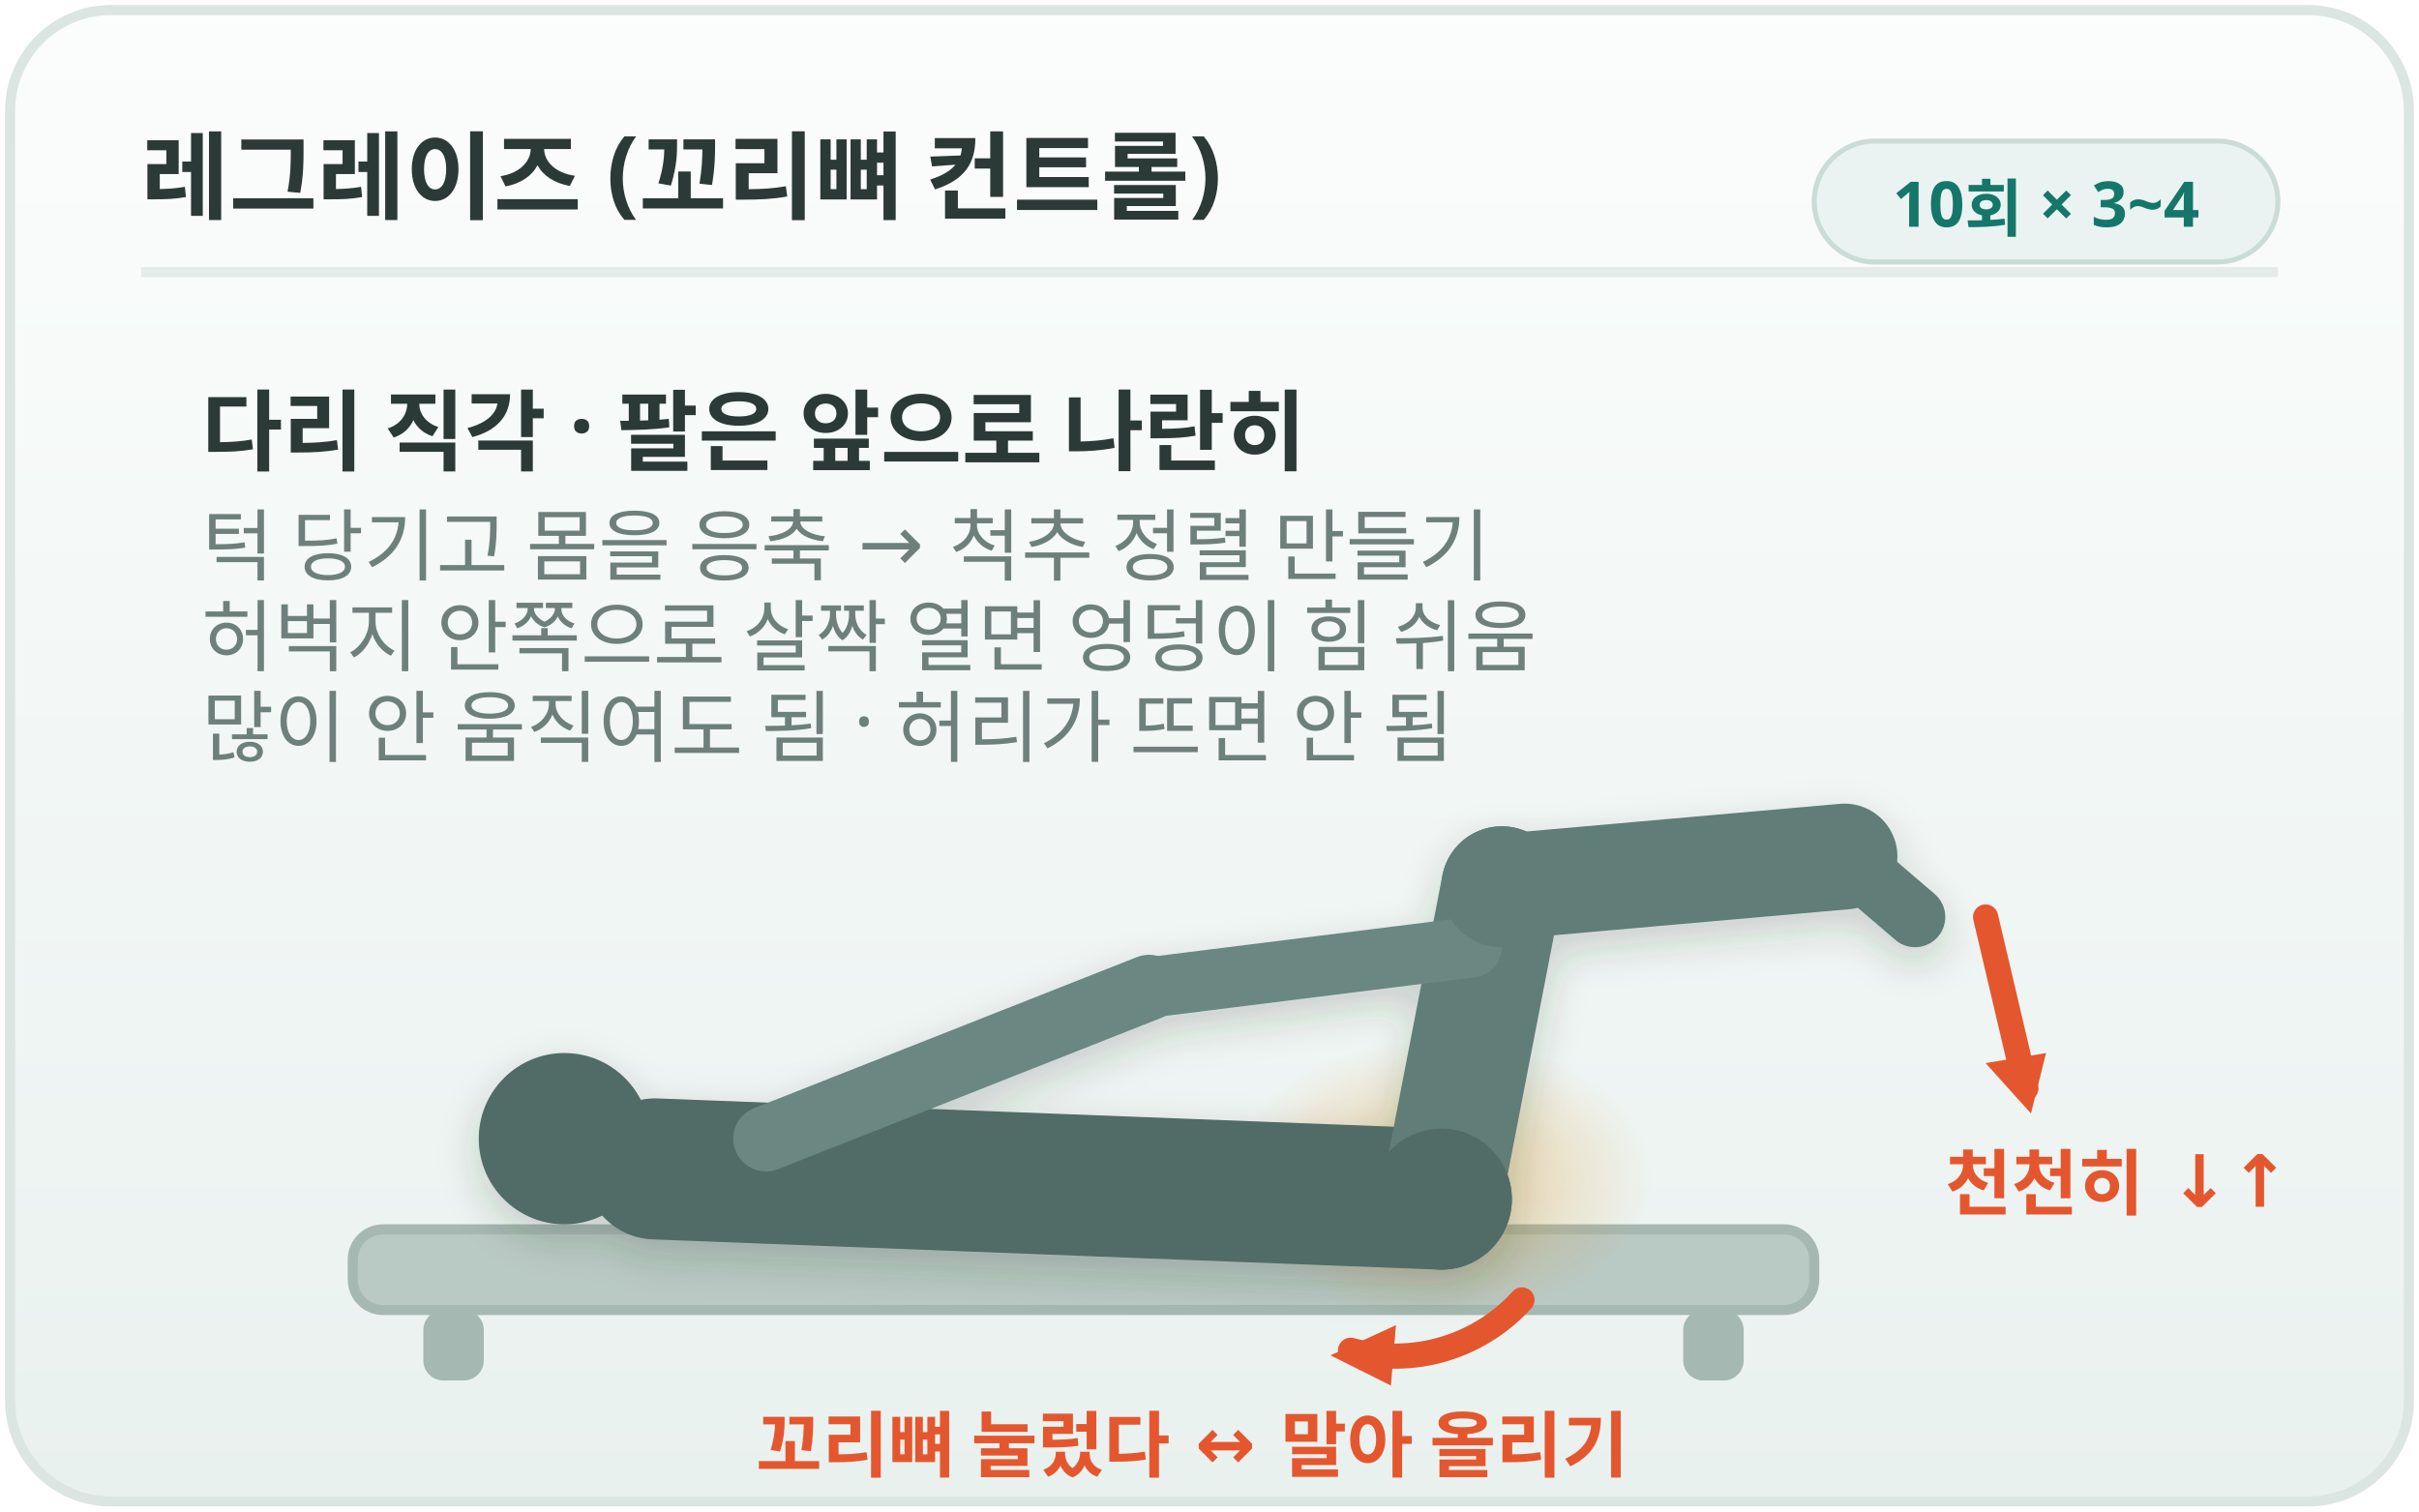
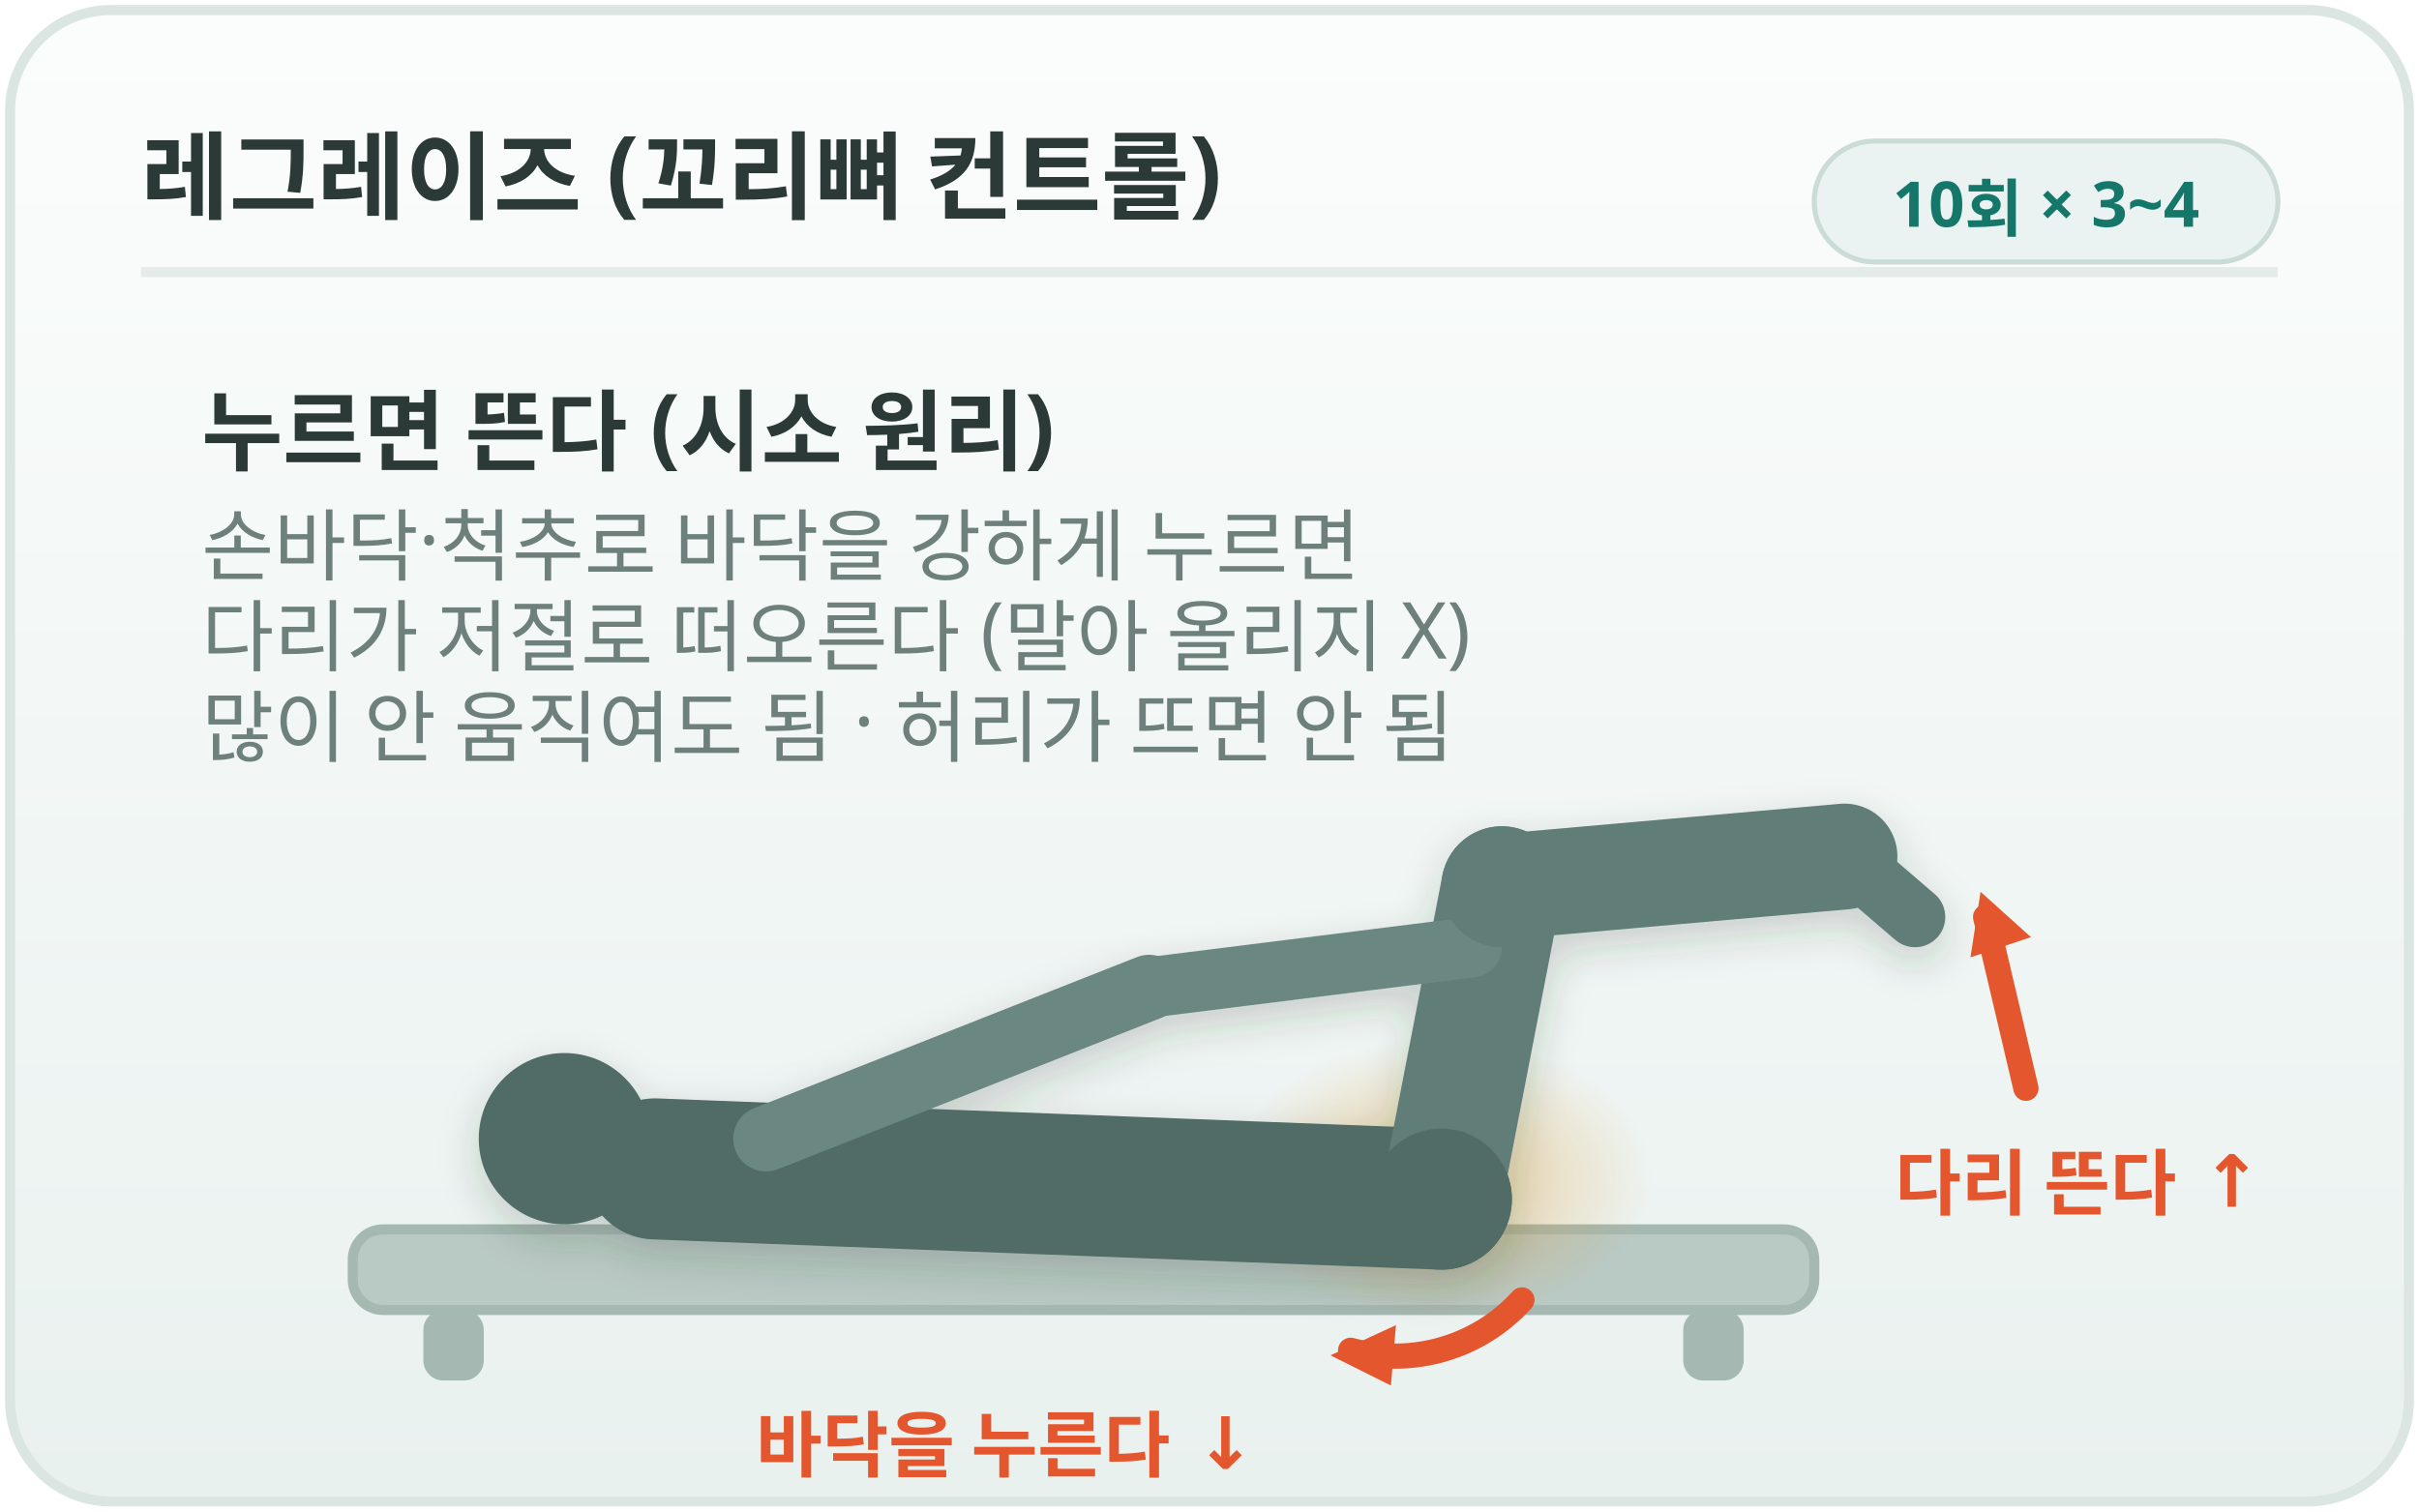
<svg xmlns="http://www.w3.org/2000/svg" viewBox="0 0 480 300" font-family="'Noto Sans KR','Apple SD Gothic Neo',sans-serif">
  <defs>
    <linearGradient id="bg" x1="0" y1="0" x2="0" y2="1">
      <stop offset="0" stop-color="#FBFDFC" />
      <stop offset="1" stop-color="#E9F1EF" />
    </linearGradient>
    <radialGradient id="glow" cx="50%" cy="50%" r="50%">
      <stop offset="0" stop-color="#E0982A" stop-opacity="0.45" />
      <stop offset="1" stop-color="#E0982A" stop-opacity="0" />
    </radialGradient>
    <filter id="soft" x="-30%" y="-30%" width="160%" height="160%">
      <feDropShadow dx="0" dy="3" stdDeviation="4" flood-color="#22332F" flood-opacity="0.20" />
    </filter>
  </defs>
  <rect x="2" y="2" width="476" height="296" rx="20" fill="url(#bg)" stroke="#DBE5E2" stroke-width="2" />
  <text x="28" y="42" font-size="19" font-weight="700" fill="#2B3A36">레그레이즈 (꼬리뼈 컨트롤)</text>
  <line x1="28" y1="54" x2="452" y2="54" stroke="#E4EBE9" stroke-width="2" />
  <rect x="70" y="244" width="290" height="16" rx="6" fill="#B9C9C4" stroke="#A5B8B2" stroke-width="2" />
  <rect x="84" y="260" width="12" height="14" rx="4" fill="#A5B8B2" />
  <rect x="334" y="260" width="12" height="14" rx="4" fill="#A5B8B2" />
  <ellipse cx="286" cy="234" rx="42" ry="28" fill="url(#glow)" />
  <g filter="url(#soft)" stroke-linecap="round">
    <line x1="130" y1="232" x2="286" y2="238" stroke="#516C66" stroke-width="28" />
    <line x1="286" y1="238" x2="298" y2="176" stroke="#607D77" stroke-width="24" />
    <line x1="298" y1="176" x2="366" y2="170" stroke="#607D77" stroke-width="21" />
    <line x1="366" y1="170" x2="380" y2="182" stroke="#607D77" stroke-width="12" />
    <line x1="152" y1="226" x2="228" y2="196" stroke="#6A8781" stroke-width="13" />
    <line x1="228" y1="196" x2="292" y2="188" stroke="#6A8781" stroke-width="12" />
    <circle cx="286" cy="238" r="14" fill="#516C66" />
    <circle cx="298" cy="176" r="12" fill="#607D77" />
    <circle cx="112" cy="226" r="17" fill="#516C66" />
  </g>
  <path d="M 302 258 A 34 34 0 0 1 268 268" fill="none" stroke="#E4572E" stroke-width="5" stroke-linecap="round" />
  <polygon points="264,269 277,263 276,275" fill="#E4572E" />
-   <text x="150" y="292" font-size="14.3" font-weight="700" fill="#E4572E">꼬리뼈 눌렀다 ↔ 말아 올리기</text>
-   <text x="40" y="92" font-size="17.5" font-weight="600" fill="#2B3A36">다리 직각 · 팔은 앞으로 나란히</text>
-   <text x="40" y="114" font-size="15.6" fill="#6E807B">턱 당기고 몸을 응축 → 척추 정렬 만들기</text>
-   <text x="40" y="132" font-size="15.6" fill="#6E807B">허벅지 안쪽으로 살짝 열면 엉덩이 힘 쉬움</text>
+   <text x="150" y="292" font-size="14.3" font-weight="700" fill="#E4572E">바닥을 누른다 ↓</text>
+   <text x="40" y="92" font-size="17.5" font-weight="600" fill="#2B3A36">누르면 뜬다 (시소 원리)</text>
+   <text x="40" y="114" font-size="15.6" fill="#6E807B">손바닥·척추로 바닥을 강하게 누르면</text>
+   <text x="40" y="132" font-size="15.6" fill="#6E807B">다리가 저절로 떠오른다 (말아 올리지 X)</text>
  <text x="40" y="150" font-size="15.6" fill="#6E807B">많이 안 움직여도 됨 · 허리가 뜨면 안 됨</text>
  <line x1="394" y1="182" x2="402" y2="216" stroke="#E4572E" stroke-width="5" stroke-linecap="round" />
-   <polygon points="403,221 394,211 406,209" fill="#E4572E" />
-   <text x="386" y="240" font-size="14.3" font-weight="700" fill="#E4572E">천천히 ↓↑</text>
+   <polygon points="393,177 391,190 403,186" fill="#E4572E" />
+   <text x="376" y="240" font-size="14.3" font-weight="700" fill="#E4572E">다리 뜬다 ↑</text>
  <rect x="360" y="28" width="92" height="24" rx="12" fill="#EAF3F1" stroke="#CBDCD7" />
  <text x="406" y="45" font-size="12.5" font-weight="700" fill="#14776A" text-anchor="middle">10회 × 3~4</text>
</svg>
